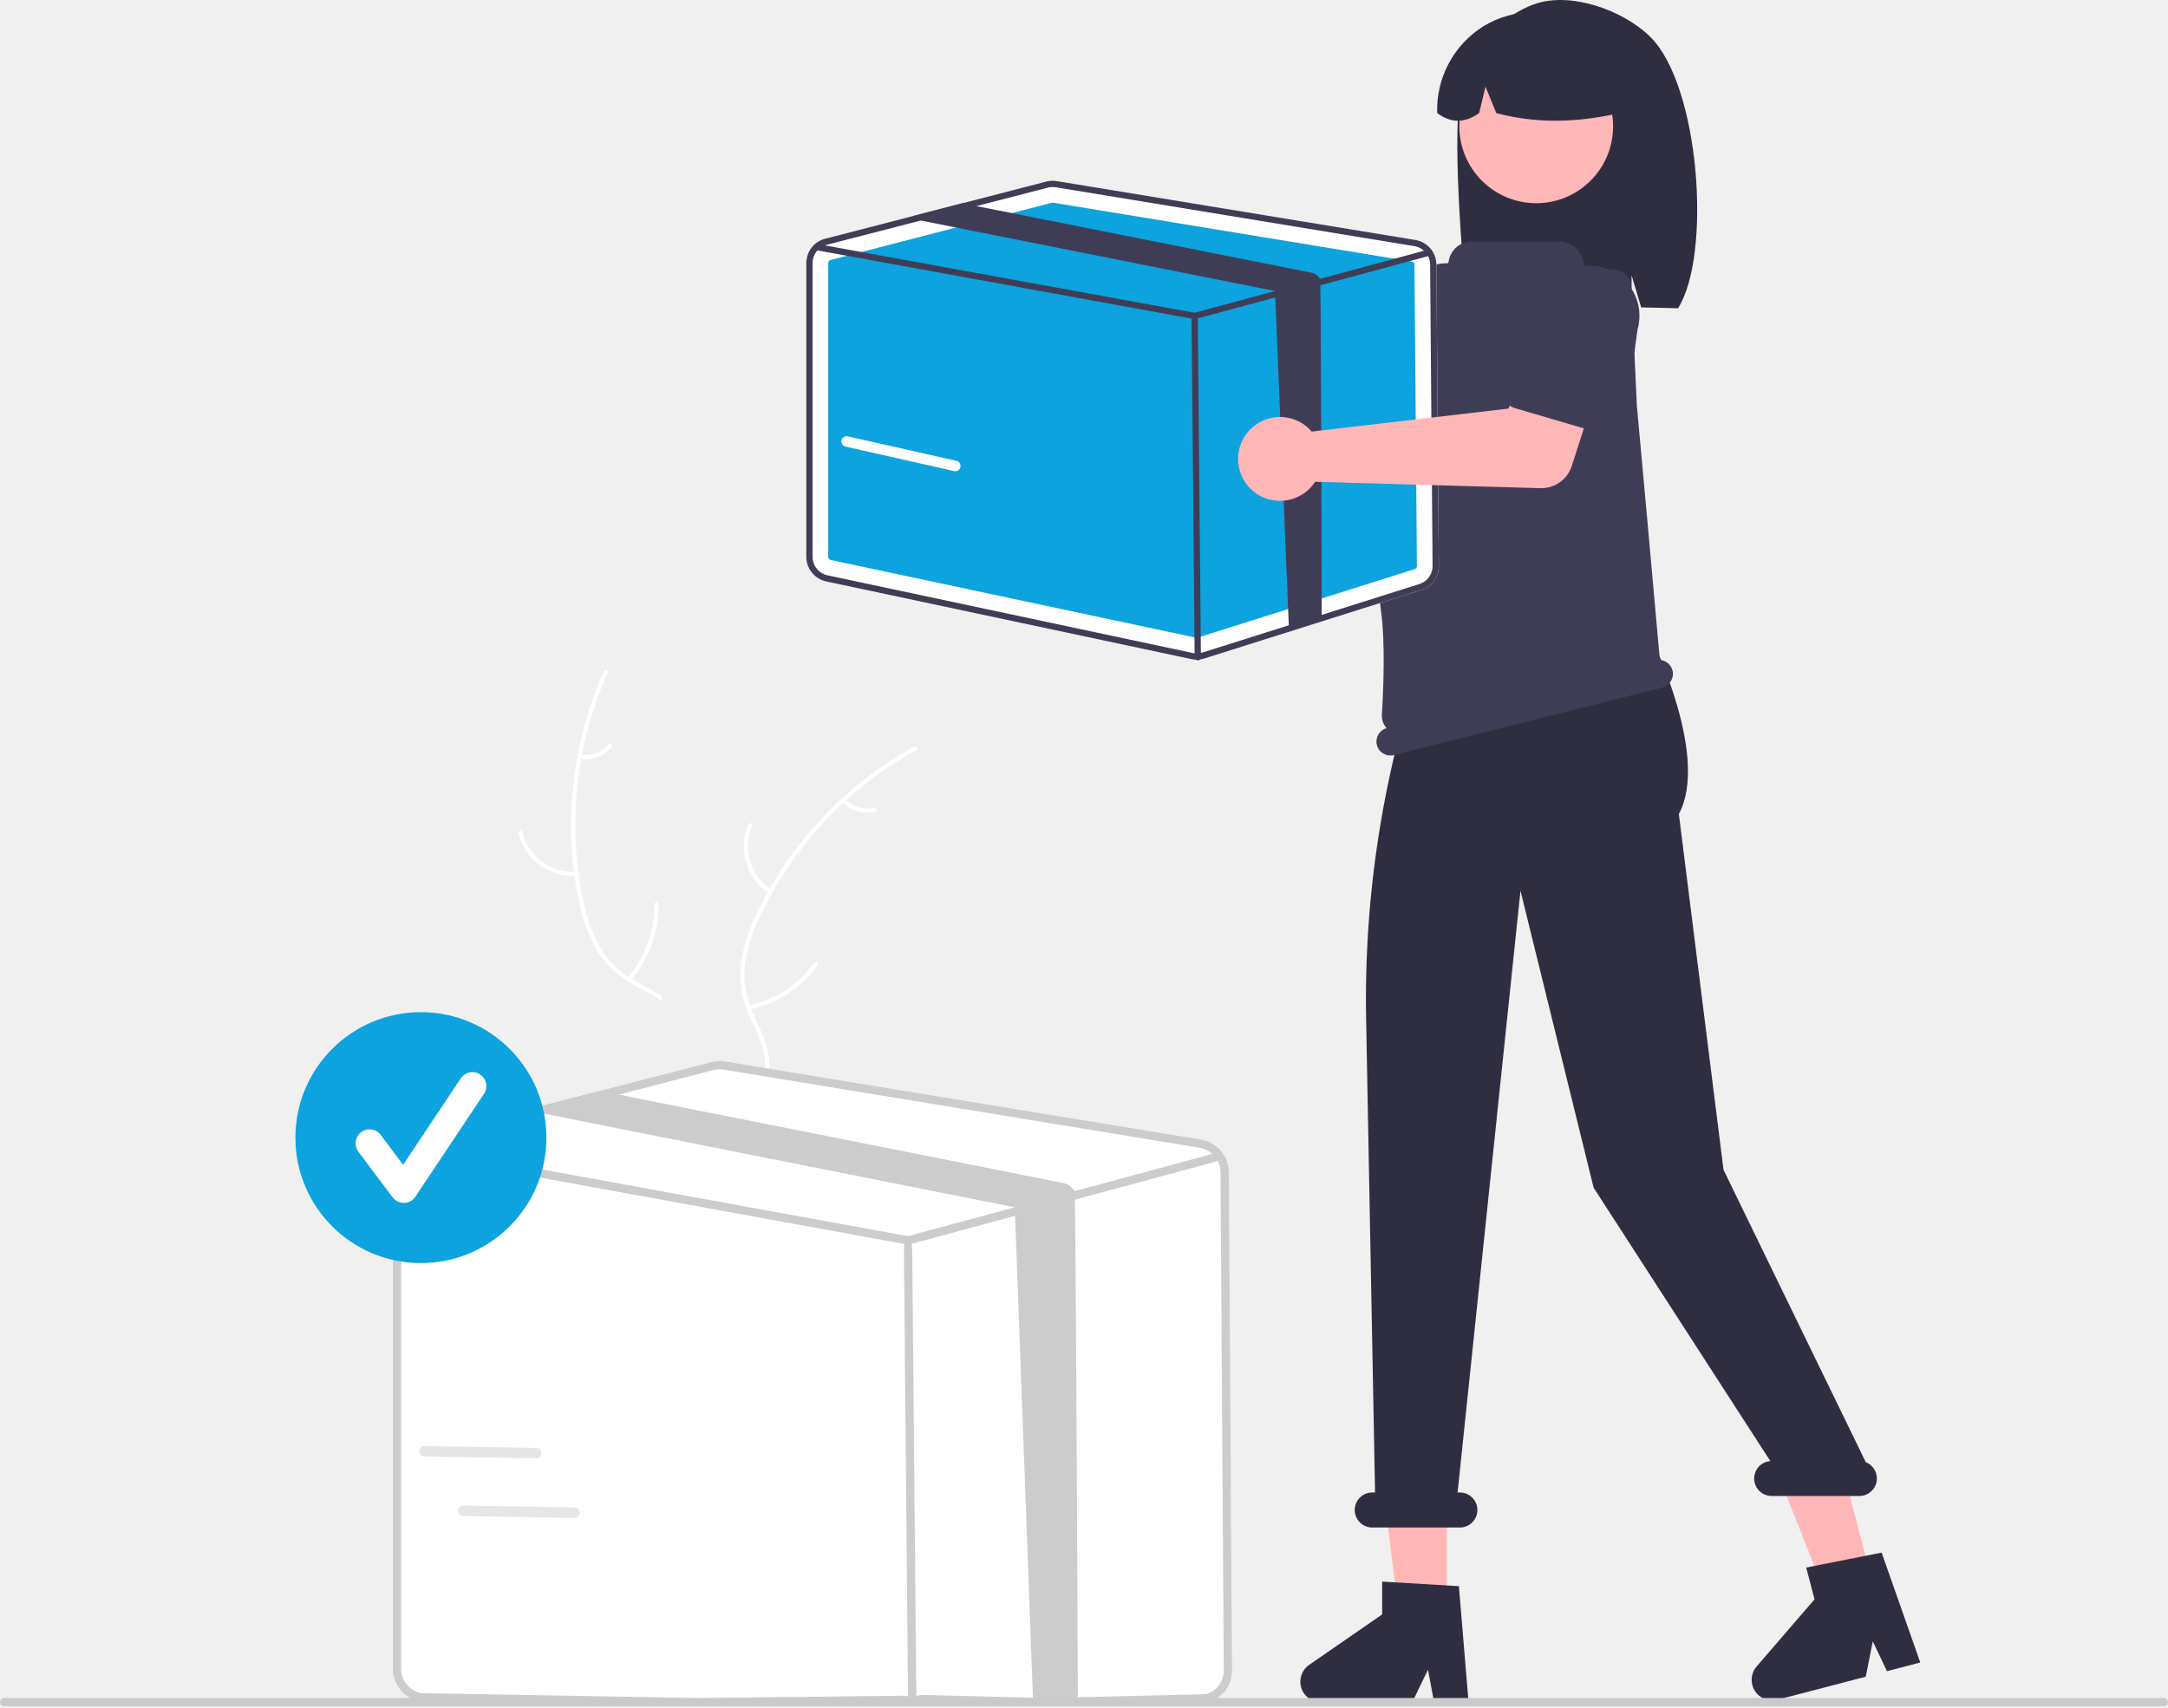
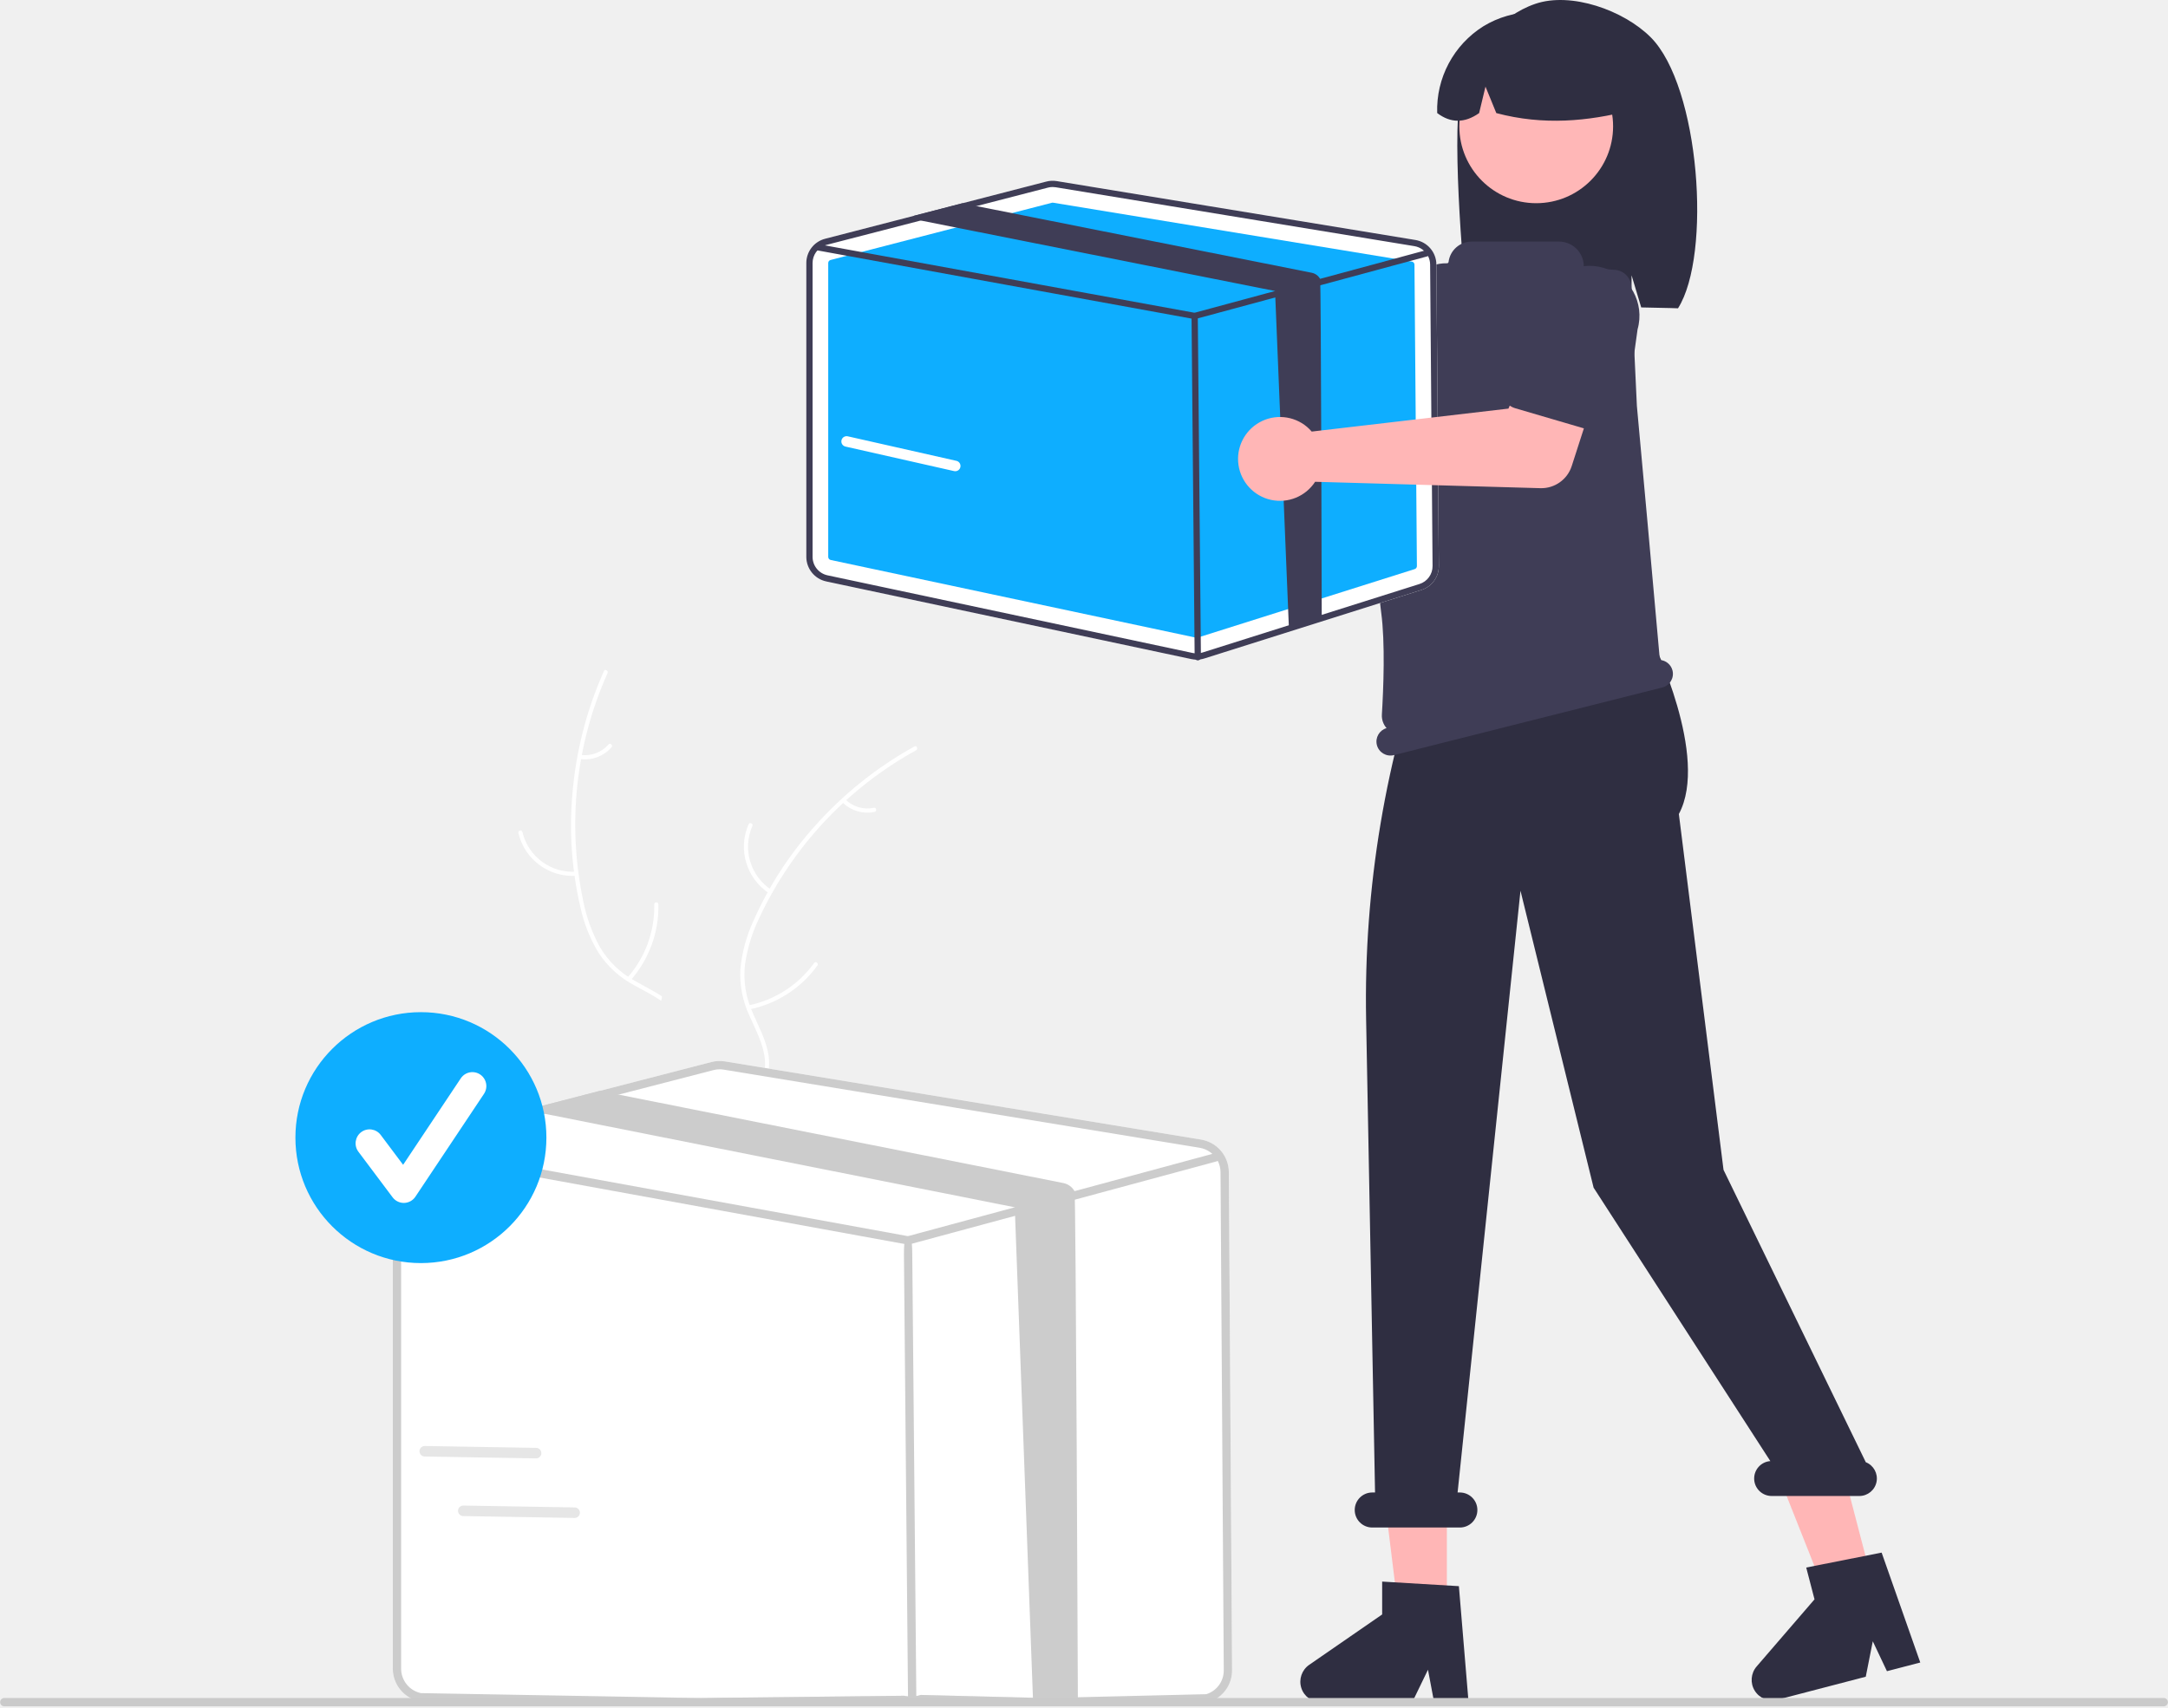
<svg xmlns="http://www.w3.org/2000/svg" width="618.675" height="487.325" viewBox="0 0 618.675 487.325" role="img" artist="Katerina Limpitsouni" source="https://undraw.co/">
  <path d="M439.195,470.558c-4.938-26.426,2.836-56.491,24.443-72.487a123.863,123.863,0,0,0,25.822,81.025c6.935,8.889,15.575,18.054,15.307,29.326-.167,7.014-3.96,13.547-8.958,18.47-4.999,4.922-11.156,8.471-17.24,11.965l-.947,1.473C459.786,520.214,444.132,496.984,439.195,470.558Z" transform="translate(-290.6623 -206.3375)" fill="#f0f0f0" />
  <path d="M464.031,398.475a105.87,105.87,0,0,0-6.989,64.761,45.591,45.591,0,0,0,4.828,13.444,26.149,26.149,0,0,0,9.878,9.582c3.771,2.179,7.88,3.971,11.055,7.028a16.011,16.011,0,0,1,4.713,12.216c-.152,5.623-2.315,10.855-4.609,15.899-2.546,5.6-5.28,11.376-5.115,17.672.02.763-1.165.749-1.185-.012-.287-10.954,7.632-19.751,9.396-30.261.823-4.904.174-10.087-3.274-13.888-3.015-3.324-7.251-5.176-11.088-7.349a27.903,27.903,0,0,1-10.008-9.009,42.148,42.148,0,0,1-5.327-13.209,102.712,102.712,0,0,1-2.328-32.018,107.747,107.747,0,0,1,9.035-35.465c.31-.694,1.325-.081,1.017.609Z" transform="translate(-290.6623 -206.3375)" fill="#fff" />
  <path d="M455.169,456.308a15.884,15.884,0,0,1-16.571-12.183c-.173-.742.972-1.046,1.146-.303a14.708,14.708,0,0,0,15.438,11.301c.76-.057.744,1.128-.012,1.185Z" transform="translate(-290.6623 -206.3375)" fill="#fff" />
  <path d="M469.691,485.41a30.615,30.615,0,0,0,7.674-20.95c-.017-.763,1.168-.75,1.185.012a31.844,31.844,0,0,1-8.029,21.784c-.508.571-1.334-.279-.829-.847Z" transform="translate(-290.6623 -206.3375)" fill="#fff" />
  <path d="M456.335,421.817a8.991,8.991,0,0,0,7.987-2.999c.5-.577,1.326.273.829.847a10.075,10.075,0,0,1-8.828,3.337.612.612,0,0,1-.586-.599.595.595,0,0,1,.599-.586Z" transform="translate(-290.6623 -206.3375)" fill="#fff" />
  <path d="M551.996,419.93c-.302.369-.604.738-.904,1.117a118.407,118.407,0,0,0-10.837,15.858c-.252.427-.502.863-.742,1.296a124.827,124.827,0,0,0-14.565,43.589,121.222,121.222,0,0,0-1.111,18.385c.133,8.49.954,17.685-1.649,25.494a20.796,20.796,0,0,1-.937,2.397l-41.762,13.306c-.11-.017-.218-.025-.328-.042l-1.643.608c-.027-.317-.048-.646-.076-.963-.016-.184-.024-.37-.04-.554-.008-.123-.016-.247-.03-.358-.003-.041-.005-.082-.005-.114-.014-.111-.016-.215-.027-.317-.124-1.839-.239-3.681-.334-5.529-.003-.01-.003-.01.003-.022-.717-14.077-.265-28.337,2.337-42.075.078-.413.153-.836.251-1.255a115.675,115.675,0,0,1,5.115-18.17,102.26,102.26,0,0,1,4.124-9.49,85.036,85.036,0,0,1,15.437-21.648c12.459-12.681,28.834-21.235,46.381-21.505C551.104,419.931,551.544,419.927,551.996,419.93Z" transform="translate(-290.6623 -206.3375)" fill="#f0f0f0" />
  <path d="M552.071,420.49a105.87,105.87,0,0,0-44.571,47.5,45.591,45.591,0,0,0-4.24,13.641,26.149,26.149,0,0,0,2.119,13.598c1.699,4.01,3.901,7.915,4.596,12.268a16.011,16.011,0,0,1-3.592,12.592c-3.507,4.398-8.384,7.273-13.252,9.92-5.405,2.938-11.065,5.904-14.724,11.031-.443.621-1.381-.103-.939-.723,6.365-8.919,17.985-11.175,25.722-18.505,3.61-3.42,6.212-7.949,5.747-13.06-.406-4.47-2.673-8.498-4.429-12.543a27.903,27.903,0,0,1-2.567-13.219,42.148,42.148,0,0,1,3.7-13.754,102.712,102.712,0,0,1,17.418-26.966,107.747,107.747,0,0,1,28.566-22.877c.666-.367,1.107.733.445,1.098Z" transform="translate(-290.6623 -206.3375)" fill="#fff" />
  <path d="M510.176,461.33a15.884,15.884,0,0,1-5.896-19.705c.309-.697,1.406-.25,1.097.448a14.708,14.708,0,0,0,5.522,18.318c.641.412-.085,1.348-.723.939Z" transform="translate(-290.6623 -206.3375)" fill="#fff" />
  <path d="M504.25,493.309a30.615,30.615,0,0,0,18.74-12.107c.445-.62,1.383.104.939.723a31.844,31.844,0,0,1-19.527,12.559c-.749.15-.897-1.026-.152-1.175Z" transform="translate(-290.6623 -206.3375)" fill="#fff" />
  <path d="M531.873,434.493a8.991,8.991,0,0,0,8.183,2.414c.747-.16.894,1.017.152,1.175a10.075,10.075,0,0,1-9.058-2.651.612.612,0,0,1-.108-.831.595.595,0,0,1,.831-.108Z" transform="translate(-290.6623 -206.3375)" fill="#fff" />
  <path d="M617.595,275.421a11.998,11.998,0,0,1,.273,1.869L666.832,305.538l11.901-6.851,12.688,16.61-19.89,14.177a9.119,9.119,0,0,1-10.94-.267l-50.491-39.832a11.965,11.965,0,1,1,7.495-13.953Z" transform="translate(-290.6623 -206.3375)" fill="#ffb6b6" />
  <path d="M667.511,302.419a5.124,5.124,0,0,1,2.558-3.42l22.606-12.317a14.245,14.245,0,0,1,17.222,22.695l-18.118,18.406a5.129,5.129,0,0,1-7.75-.51L668.43,306.591A5.123,5.123,0,0,1,667.511,302.419Z" transform="translate(-290.6623 -206.3375)" fill="#3f3d56" />
  <path d="M707.898,230.813c3.253-10.366,10.649-19.873,20.878-23.377,10.23-3.504,25.208,1.834,32.899,9.498,14.067,14.02,17.5,62.182,7.835,77.402-1.922-.102-8.556-.177-10.501-.25l-2.752-9.173v9.083c-15.186-.469-30.997-.175-46.815.128C708.023,283.349,704.645,241.179,707.898,230.813Z" transform="translate(-290.6623 -206.3375)" fill="#2f2e41" />
  <polygon points="412.883 459.573 399.032 459.573 392.443 406.146 412.886 406.147 412.883 459.573" fill="#ffb6b6" />
  <polygon points="534.137 450.96 520.734 454.453 500.881 404.416 520.663 399.261 534.137 450.96" fill="#ffb6b6" />
  <polygon points="457.805 131.433 460.944 139.593 460.316 147.753 398.892 169.028 401.94 133.316 408.844 125.155 457.805 131.433" fill="#ffb6b6" />
  <circle cx="438.384" cy="36.061" r="21.938" fill="#ffb7b7" />
  <path d="M713.972,213.831a27.555,27.555,0,0,1,41.894,24.048c-11.959,3.056-24.702,4.335-38.207.736l-3.087-7.555-1.82,7.561q-6.197,4.359-11.963-.016A28.135,28.135,0,0,1,713.972,213.831Z" transform="translate(-290.6623 -206.3375)" fill="#2f2e41" />
  <path d="M709.742,692.211h-9.829l-1.754-9.279-4.493,9.279H667.597a5.86,5.86,0,0,1-3.33-10.682l20.817-14.377V657.771l21.896,1.307Z" transform="translate(-290.6623 -206.3375)" fill="#2f2e41" />
  <path d="M838.644,680.868l-9.511,2.479-4.038-8.537-2.007,10.113-25.225,6.575a5.86,5.86,0,0,1-5.916-9.497l16.518-19.163-2.366-9.078,21.518-4.258Z" transform="translate(-290.6623 -206.3375)" fill="#2f2e41" />
  <path d="M823.1,623.699l-40.601-83.448L769.753,438.685c8.788-16.32-7.532-49.529-7.532-49.529V375.213L699,387.14v0a303.467,303.467,0,0,0-18.492,110.188L683.055,632.338h-.799a5,5,0,0,0,0,10h25a5,5,0,1,0,0-10h-.645l17.947-171.757,20.868,84.758,50.43,78.039a4.987,4.987,0,0,0,.4,9.96h25a4.995,4.995,0,0,0,1.844-9.639Z" transform="translate(-290.6623 -206.3375)" fill="#2f2e41" />
  <path d="M767.936,397.704h-0a3.987,3.987,0,0,0-3.605-2.995c-.833-9.527-6.339-70.629-6.549-72.421l-.008-.076-1.594-34.058a5.037,5.037,0,0,0-4.703-4.79l-8.421-.55a.446.446,0,0,1-.431-.445,7.081,7.081,0,0,0-7.081-7.081H710.613a6.63,6.63,0,0,0-6.576,5.804.44.44,0,0,1-.448.396l-.003-0a11.845,11.845,0,0,0-11.915,9.824c-3.408,19.831-10.239,64.84-6.862,89.862,1.176,8.711.641,21.812.197,29.1a5.365,5.365,0,0,0,1.336,3.89,3.992,3.992,0,0,0-2.766,4.808h0a4,4,0,0,0,4.856,2.901l76.603-19.311A4,4,0,0,0,767.936,397.704Z" transform="translate(-290.6623 -206.3375)" fill="#3f3d56" />
  <path d="M641.331,540.887a9.464,9.464,0,0,0-7.945-9.281L497.571,509.303a9.463,9.463,0,0,0-3.913.174l-31.829,8.23-18.262,4.728-33.703,8.712a9.494,9.494,0,0,0-7.107,9.187V682.648a9.535,9.535,0,0,0,7.511,9.274L548.603,690.355a9.217,9.217,0,0,0,1.976.205,9.469,9.469,0,0,0,2.854-.435l82.189,2.045a9.448,9.448,0,0,0,6.633-9.123Z" transform="translate(-290.6623 -206.3375)" fill="#fff" />
  <path d="M641.331,540.887a9.464,9.464,0,0,0-7.945-9.281L497.571,509.303a9.463,9.463,0,0,0-3.913.174l-31.829,8.23-18.262,4.728-33.703,8.712a9.494,9.494,0,0,0-7.107,9.187V682.648a9.535,9.535,0,0,0,7.511,9.274L548.603,690.355a9.217,9.217,0,0,0,1.976.205,9.469,9.469,0,0,0,2.854-.435l82.189,2.045a9.448,9.448,0,0,0,6.633-9.123ZM634.911,689.91l-82.189,1.955a7.214,7.214,0,0,1-3.621.174l-138.344-2.433a7.153,7.153,0,0,1-5.629-6.957V540.334a7.123,7.123,0,0,1,4.664-6.68,5.911,5.911,0,0,1,.664-.206l35.655-9.218,21.085-5.455,27.054-6.997a6.782,6.782,0,0,1,1.779-.229,7.036,7.036,0,0,1,1.154.095L632.998,533.946a7.136,7.136,0,0,1,5.17,3.739,7.116,7.116,0,0,1,.791,3.218l.925,142.16A7.09,7.09,0,0,1,634.911,689.91Z" transform="translate(-290.6623 -206.3375)" fill="#ccc" />
  <path d="M638.168,537.686a1.03,1.03,0,0,1-.3.134l-39.948,10.799-12.436,3.36L550.113,561.537a1.372,1.372,0,0,1-.308.04,1.935,1.935,0,0,1-.213-.016L406.97,535.559l-.474-.087a1.189,1.189,0,0,1,.427-2.34l2.87.522,139.965,25.52,30.485-8.238,17.053-4.609,39.332-10.633.625-.166a1.192,1.192,0,0,1,1.384.648.926.926,0,0,1,.071.19A1.189,1.189,0,0,1,638.168,537.686Z" transform="translate(-290.6623 -206.3375)" fill="#ccc" />
  <path d="M550.991,690.838c-.65,0-1.18-.523-1.186,2.825l-1.186-129.261c-.006-4.655.52-5.191,1.175-5.197h.011c.65,0,1.18.523,1.186,5.175l1.186,129.261c.006-3.345-.52-2.809-1.175-2.803Z" transform="translate(-290.6623 -206.3375)" fill="#ccc" />
  <path d="M598.256,692.338l-12.772.135L580.242,550.936,446.499,524.325a3.073,3.073,0,0,1-.387-.095,4.715,4.715,0,0,1-2.546-1.795l18.262-4.728,5.368,1.067,126.905,25.243a4.718,4.718,0,0,1,3.194,2.308C597.69,547.014,598.248,691.515,598.256,692.338Z" transform="translate(-290.6623 -206.3375)" fill="#ccc" />
  <path d="M700.559,281.827a7.133,7.133,0,0,0-5.988-6.995L592.213,258.024a7.132,7.132,0,0,0-2.949.131l-23.988,6.203-13.764,3.563-25.4,6.566a7.155,7.155,0,0,0-5.356,6.924v83.892a7.186,7.186,0,0,0,5.66,6.989L630.674,394.474a6.947,6.947,0,0,0,1.49.155,7.136,7.136,0,0,0,2.151-.328l61.942-19.561a7.121,7.121,0,0,0,4.999-6.876Z" transform="translate(-290.6623 -206.3375)" fill="#fff" />
-   <path d="M591.054,264.184a.866.866,0,0,0-.221.029l-63.152,16.332a.893.893,0,0,0-.669.864v83.891a.897.897,0,0,0,.707.873l104.258,22.182a.901.901,0,0,0,.455-.022l61.943-19.56a.888.888,0,0,0,.623-.859l-.694-86.037a.891.891,0,0,0-.748-.873L591.199,264.196A.929.929,0,0,0,591.054,264.184Z" transform="translate(-290.6623 -206.3375)" fill="#0ca3de" />
+   <path d="M591.054,264.184a.866.866,0,0,0-.221.029l-63.152,16.332a.893.893,0,0,0-.669.864v83.891a.897.897,0,0,0,.707.873l104.258,22.182a.901.901,0,0,0,.455-.022l61.943-19.56a.888.888,0,0,0,.623-.859l-.694-86.037a.891.891,0,0,0-.748-.873L591.199,264.196A.929.929,0,0,0,591.054,264.184Z" transform="translate(-290.6623 -206.3375)" fill="#0eaeff" />
  <path d="M700.559,281.827a7.133,7.133,0,0,0-5.988-6.995L592.213,258.024a7.132,7.132,0,0,0-2.949.131l-23.988,6.203-13.764,3.563-25.4,6.566a7.155,7.155,0,0,0-5.356,6.924v83.892a7.186,7.186,0,0,0,5.66,6.989L630.674,394.474a6.947,6.947,0,0,0,1.49.155,7.136,7.136,0,0,0,2.151-.328l61.942-19.561a7.121,7.121,0,0,0,4.999-6.876Zm-4.838,91.209-61.942,19.561a5.437,5.437,0,0,1-2.729.131L526.786,370.546a5.391,5.391,0,0,1-4.242-5.243V281.41a5.369,5.369,0,0,1,3.515-5.035,4.454,4.454,0,0,1,.5-.155l26.872-6.947,15.891-4.111,20.389-5.273a5.111,5.111,0,0,1,1.341-.173,5.303,5.303,0,0,1,.87.071l102.357,16.808a5.378,5.378,0,0,1,3.897,2.818,5.363,5.363,0,0,1,.596,2.425l.697,86.037A5.344,5.344,0,0,1,695.72,373.036Z" transform="translate(-290.6623 -206.3375)" fill="#3f3d56" />
  <path d="M698.175,279.414a.776.776,0,0,1-.226.101l-30.107,8.139-9.372,2.532L631.812,297.39a1.034,1.034,0,0,1-.232.03,1.458,1.458,0,0,1-.161-.012L523.932,277.811l-.358-.066a.896.896,0,0,1,.322-1.764l2.163.393L631.544,295.609,654.519,289.4l12.852-3.474,29.642-8.014.471-.125a.898.898,0,0,1,1.043.489.698.698,0,0,1,.054.143A.896.896,0,0,1,698.175,279.414Z" transform="translate(-290.6623 -206.3375)" fill="#3f3d56" />
  <path d="M632.473,394.838a.894.894,0,0,1-.894-.886l-.894-97.418a.894.894,0,0,1,.886-.902h.008a.894.894,0,0,1,.894.886l.894,97.418a.894.894,0,0,1-.886.902Z" transform="translate(-290.6623 -206.3375)" fill="#3f3d56" />
  <path d="M667.842,382.987l-9.372,2.532L654.519,289.4,553.723,269.344a2.316,2.316,0,0,1-.292-.071,3.553,3.553,0,0,1-1.919-1.353l13.764-3.563,4.046.804,95.642,19.025a3.555,3.555,0,0,1,2.407,1.74C667.669,286.445,667.836,382.367,667.842,382.987Z" transform="translate(-290.6623 -206.3375)" fill="#3f3d56" />
  <path d="M663.643,328.184a11.997,11.997,0,0,1,1.335,1.337l56.146-6.557,5.46-12.6,20.093,5.755-7.499,23.246a9.119,9.119,0,0,1-8.937,6.315l-64.285-1.827a11.965,11.965,0,1,1-2.313-15.669Z" transform="translate(-290.6623 -206.3375)" fill="#ffb6b6" />
  <path d="M719.808,320.055a5.124,5.124,0,0,1,.011-4.271l10.788-23.374a14.245,14.245,0,0,1,27.363,7.932l-3.553,25.582a5.129,5.129,0,0,1-6.523,4.216l-24.86-7.285A5.124,5.124,0,0,1,719.808,320.055Z" transform="translate(-290.6623 -206.3375)" fill="#3f3d56" />
  <path d="M908.147,693.379H291.853a1.191,1.191,0,0,1,0-2.381H908.147a1.191,1.191,0,0,1,0,2.381Z" transform="translate(-290.6623 -206.3375)" fill="#cacaca" />
-   <circle cx="120.113" cy="324.713" r="35.811" fill="#0ca3de" />
+   <circle cx="120.113" cy="324.713" r="35.811" fill="#0eaeff" />
  <path d="M405.89,549.688a3.982,3.982,0,0,1-3.186-1.594l-9.77-13.027a3.983,3.983,0,1,1,6.374-4.78l6.392,8.522L422.115,514.185a3.984,3.984,0,1,1,6.629,4.419L409.204,547.914a3.985,3.985,0,0,1-3.204,1.773C405.964,549.688,405.927,549.688,405.89,549.688Z" transform="translate(-290.6623 -206.3375)" fill="#fff" />
  <path d="M563.257,340.838a1.512,1.512,0,0,1-.331-.037l-31-7a1.5,1.5,0,0,1,.66-2.927l31,7a1.5,1.5,0,0,1-.329,2.964Z" transform="translate(-290.6623 -206.3375)" fill="#fff" />
  <path d="M443.951,622.574a1.513,1.513,0,0,1-.332.031l-31.776-.535a1.5,1.5,0,0,1,.05-3l31.776.535a1.5,1.5,0,0,1,.282,2.969Z" transform="translate(-290.6623 -206.3375)" fill="#e6e6e6" />
  <path d="M454.951,639.574a1.513,1.513,0,0,1-.332.031l-31.776-.535a1.5,1.5,0,0,1,.05-3l31.776.535a1.5,1.5,0,0,1,.282,2.969Z" transform="translate(-290.6623 -206.3375)" fill="#e6e6e6" />
</svg>
